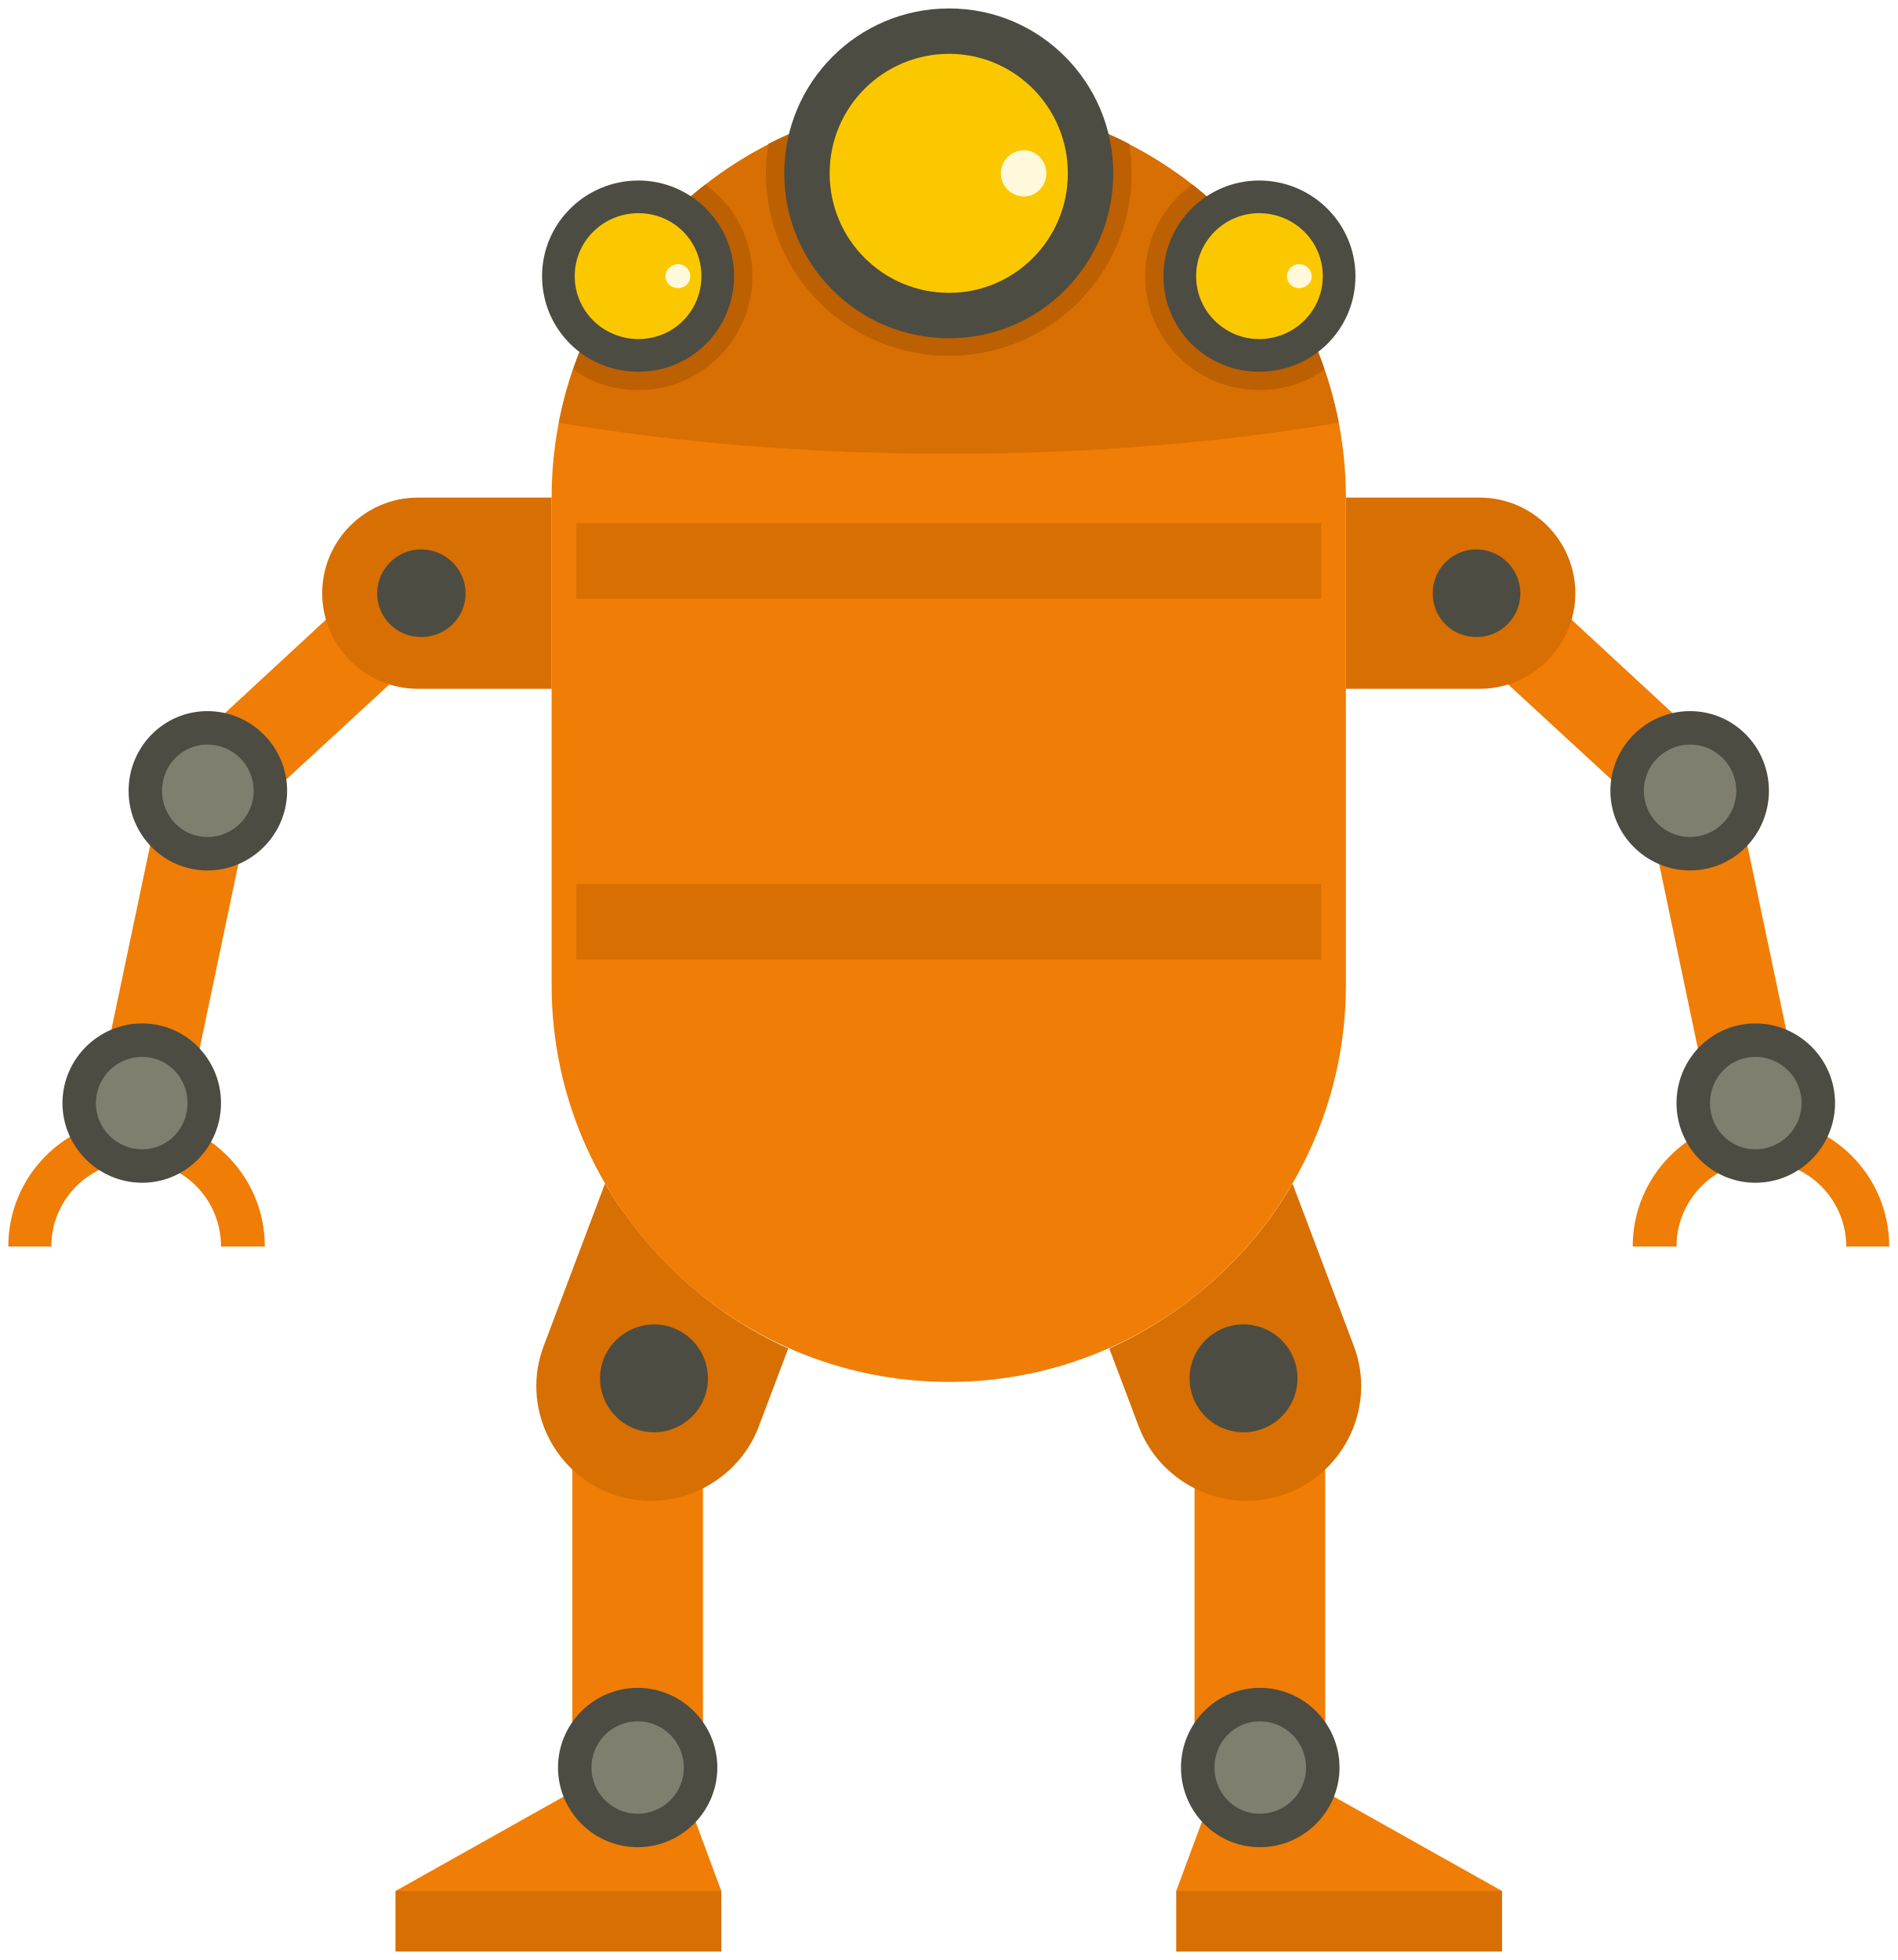
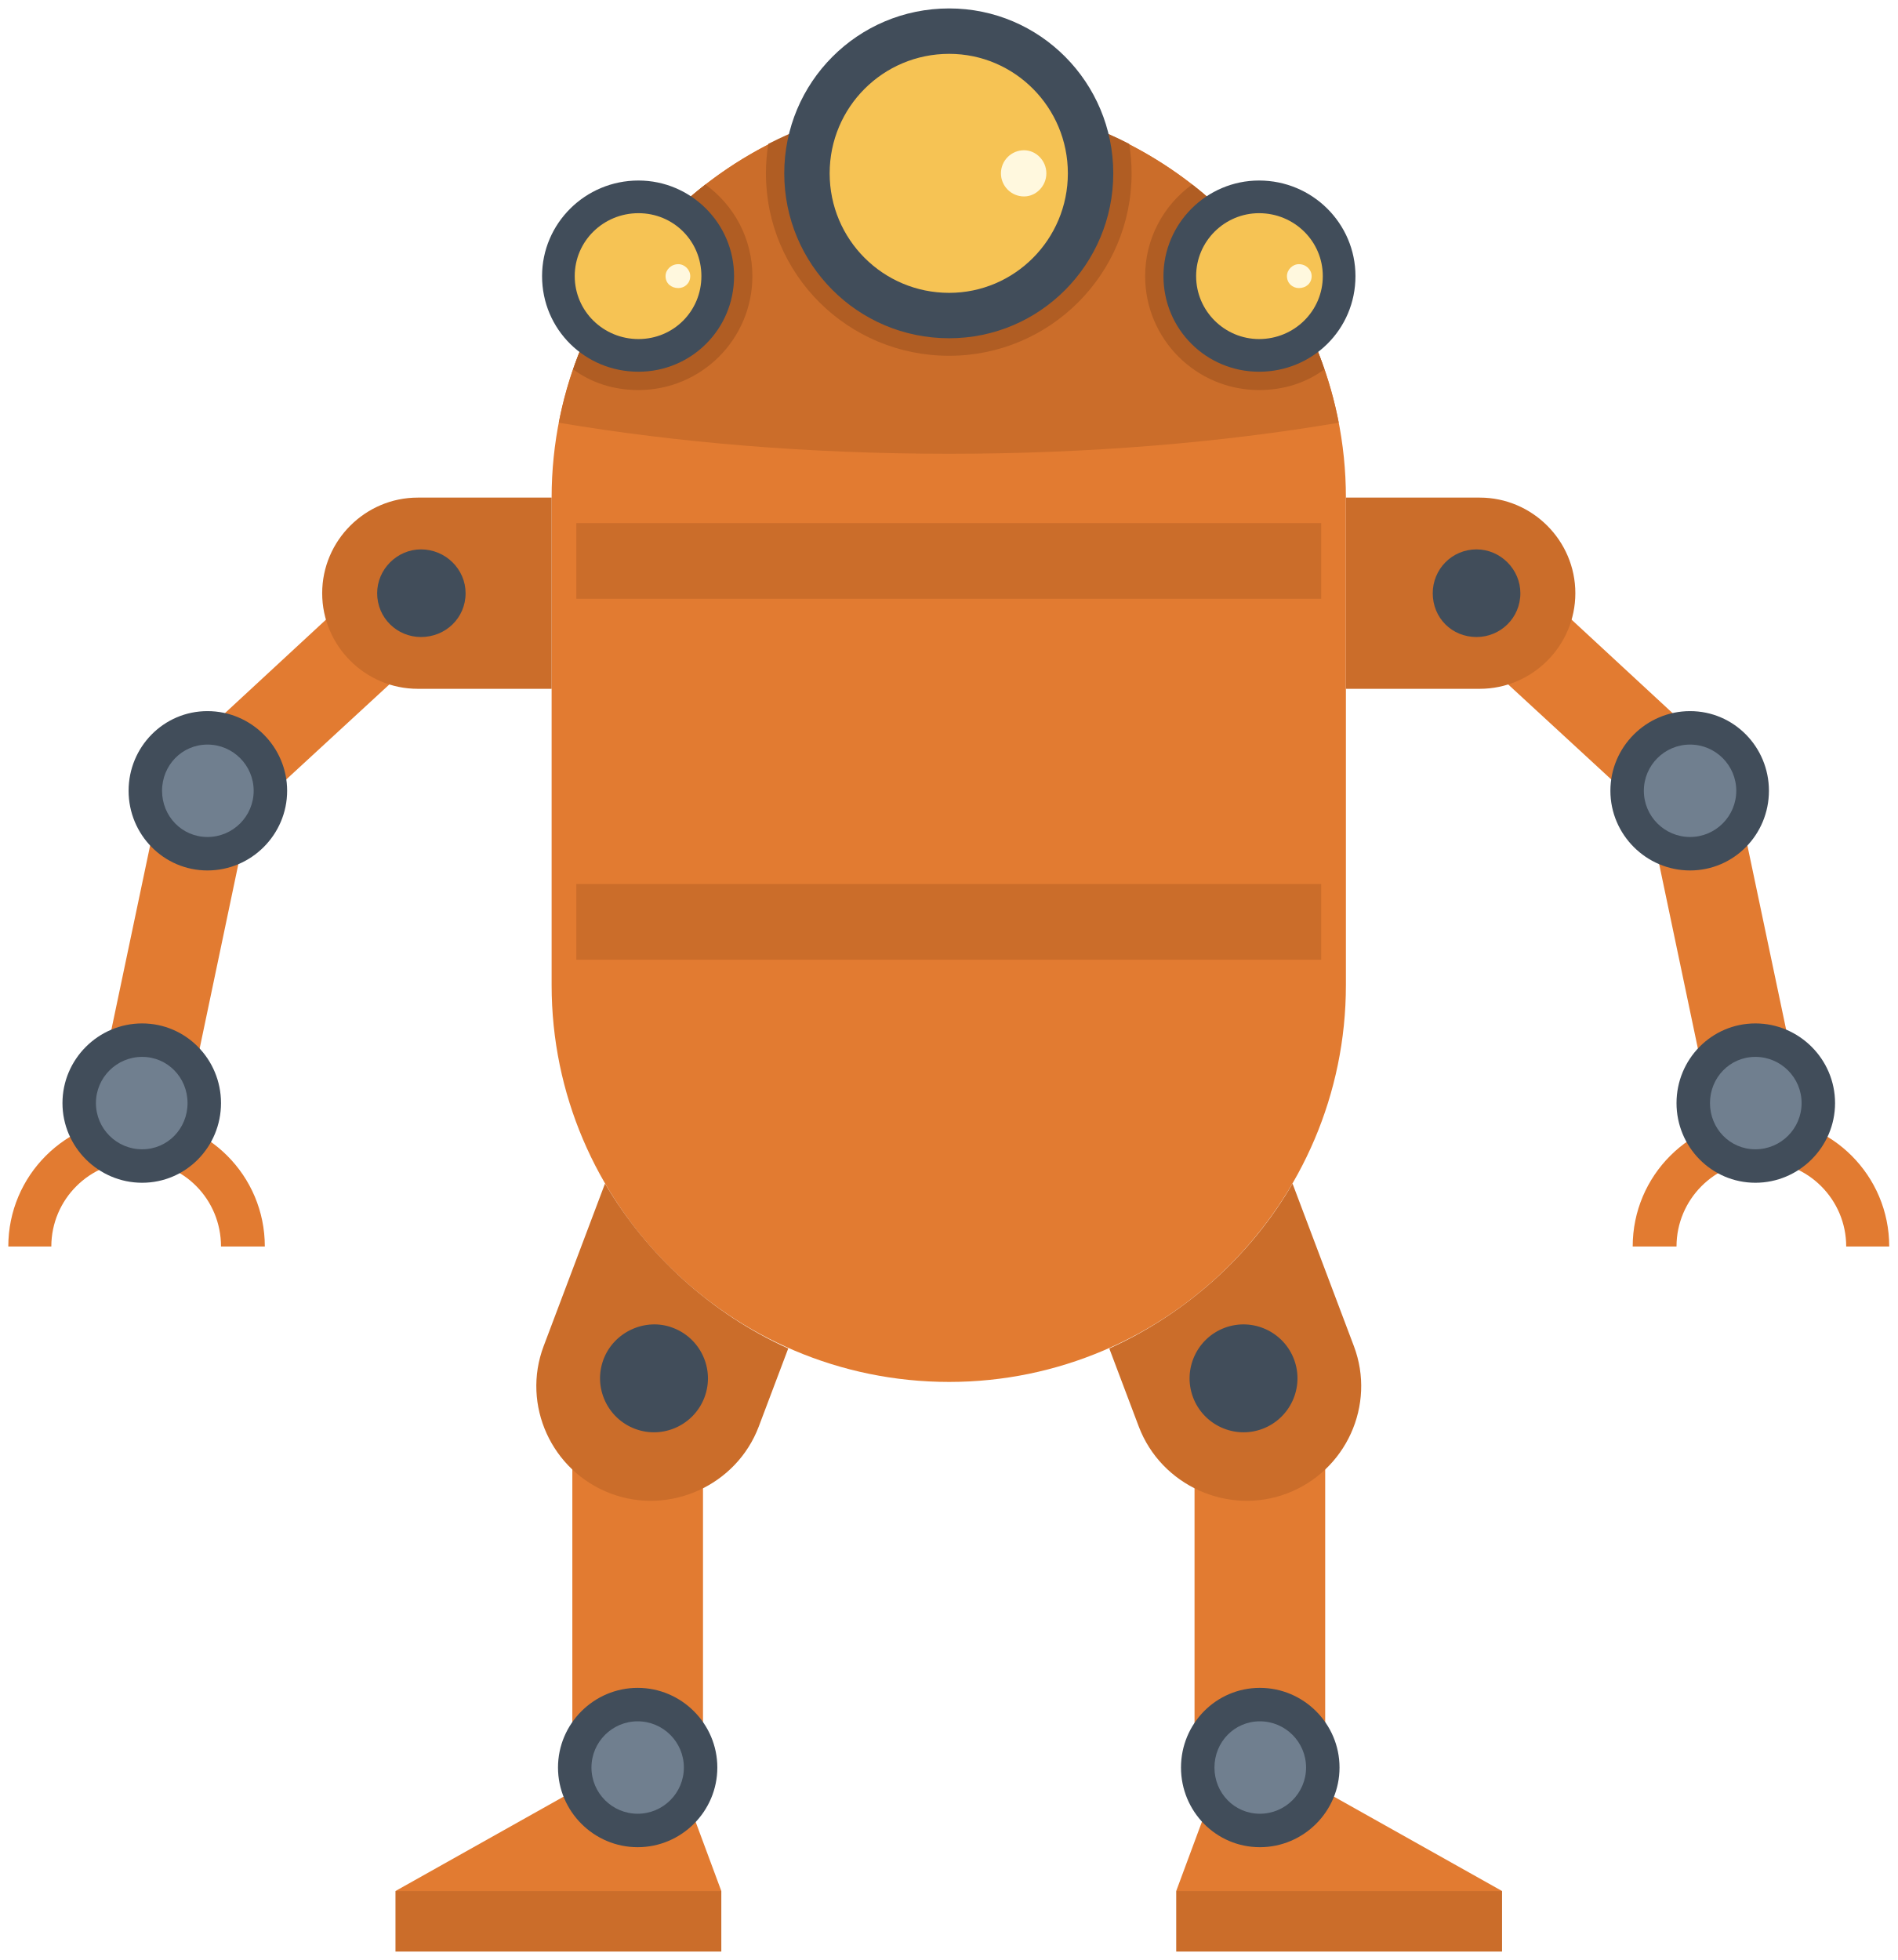
<svg xmlns="http://www.w3.org/2000/svg" width="450.1" height="464.8" viewBox="31 23.6 450.1 464.8">
  <g>
-     <path clip-rule="evenodd" d="m195.259 453.715 6.801 18.327h-77.272l43.076-24.183z" fill="#f07d05" fill-rule="evenodd" />
-     <path clip-rule="evenodd" d="m166.73 368.13h30.984v74.627h-30.984z" fill="#f07d05" fill-rule="evenodd" />
-     <path clip-rule="evenodd" d="m63.386 288.779c16.815 0 30.418 13.603 30.418 30.418h-10.391c0-11.147-8.88-20.215-20.027-20.215s-20.215 9.068-20.215 20.215h-10.203c0-16.815 13.603-30.418 30.418-30.418z" fill="#f07d05" fill-rule="evenodd" />
-     <path d="m138.202 172.21-48.177 44.398-16.815 80.106-20.971-4.345 17.57-83.507.756-3.212 2.456-2.456 50.633-46.855z" fill="#f07d05" />
+     <path clip-rule="evenodd" d="m195.259 453.715 6.801 18.327h-77.272l43.076-24.183z" fill="#e27b31" fill-rule="evenodd" />
+     <path clip-rule="evenodd" d="m166.73 368.13h30.984v74.627h-30.984z" fill="#e27b31" fill-rule="evenodd" />
+     <path clip-rule="evenodd" d="m63.386 288.779c16.815 0 30.418 13.603 30.418 30.418h-10.391c0-11.147-8.88-20.215-20.027-20.215s-20.215 9.068-20.215 20.215h-10.203c0-16.815 13.603-30.418 30.418-30.418z" fill="#e27b31" fill-rule="evenodd" />
+     <path d="m138.202 172.21-48.177 44.398-16.815 80.106-20.971-4.345 17.57-83.507.756-3.212 2.456-2.456 50.633-46.855z" fill="#e27b31" />
    <g clip-rule="evenodd" fill-rule="evenodd">
-       <path d="m256.094 47.515c51.767 0 94.087 42.32 94.087 94.088v115.625c0 51.766-42.32 94.087-94.087 94.087-51.956 0-94.276-42.32-94.276-94.087v-115.625c.001-51.767 42.321-94.088 94.276-94.088z" fill="#f07d05" />
-       <path d="m256.094 47.515c45.721 0 84.074 33.063 92.387 76.328-27.773 4.724-59.324 7.369-92.387 7.369-33.252 0-64.614-2.645-92.576-7.369 8.314-43.265 46.666-76.328 92.576-76.328z" fill="#d86f02" />
-       <path d="m256.094 47.515c15.303 0 29.851 3.59 42.698 10.202.378 2.268.567 4.724.567 6.991 0 23.994-19.459 43.265-43.265 43.265-23.994 0-43.454-19.271-43.454-43.265 0-2.267.189-4.723.567-6.991 12.848-6.612 27.395-10.202 42.887-10.202zm57.624 19.838c14.358 11.147 25.506 26.451 31.362 43.832-4.345 3.212-9.636 4.912-15.493 4.912-14.925 0-27.016-12.092-27.016-27.017.001-8.879 4.345-16.815 11.147-21.727zm-146.799 43.832c6.046-17.381 17.004-32.685 31.362-43.832 6.802 4.912 11.147 12.848 11.147 21.727 0 14.925-12.091 27.017-27.017 27.017-5.856 0-11.146-1.7-15.492-4.912z" fill="#bc6001" />
-       <path d="m167.675 147.649h176.65v17.949h-176.65zm0 85.585h176.65v17.948h-176.65z" fill="#d86f02" />
-       <path d="m182.412 66.409c12.469 0 22.672 10.202 22.672 22.672 0 12.658-10.202 22.672-22.672 22.672-12.659 0-22.861-10.013-22.861-22.672 0-12.47 10.202-22.672 22.861-22.672zm147.176 0c12.659 0 22.861 10.202 22.861 22.672 0 12.658-10.202 22.672-22.861 22.672-12.469 0-22.672-10.013-22.672-22.672 0-12.47 10.203-22.672 22.672-22.672zm-73.494-40.809c21.538 0 38.919 17.57 38.919 39.108s-17.381 39.108-38.919 39.108c-21.727 0-39.108-17.571-39.108-39.108 0-21.538 17.381-39.108 39.108-39.108z" fill="#4d4c42" />
-       <path d="m182.412 74.155c8.313 0 14.925 6.612 14.925 14.925s-6.613 14.925-14.925 14.925c-8.313 0-15.115-6.613-15.115-14.925s6.802-14.925 15.115-14.925z" fill="#fbc800" />
-       <path d="m191.858 86.246c1.512 0 2.834 1.323 2.834 2.834 0 1.7-1.322 2.834-2.834 2.834-1.7 0-3.023-1.134-3.023-2.834 0-1.511 1.323-2.834 3.023-2.834z" fill="#fff9dc" />
-       <path d="m329.588 74.155c8.313 0 15.115 6.612 15.115 14.925s-6.801 14.925-15.115 14.925c-8.124 0-14.925-6.613-14.925-14.925s6.801-14.925 14.925-14.925z" fill="#fbc800" />
-       <path d="m339.035 86.246c1.701 0 3.023 1.323 3.023 2.834 0 1.7-1.322 2.834-3.023 2.834-1.511 0-2.834-1.134-2.834-2.834 0-1.511 1.322-2.834 2.834-2.834z" fill="#fff9dc" />
-       <path d="m256.094 36.369c15.492 0 28.151 12.658 28.151 28.34 0 15.681-12.659 28.339-28.151 28.339-15.681 0-28.34-12.658-28.34-28.339.001-15.682 12.659-28.34 28.34-28.34z" fill="#fbc800" />
-       <path d="m273.854 59.229c2.834 0 5.29 2.456 5.29 5.479s-2.456 5.479-5.29 5.479c-3.023 0-5.479-2.456-5.479-5.479 0-3.022 2.456-5.479 5.479-5.479z" fill="#fff9dc" />
-       <path d="m161.819 141.603h-31.741c-12.469 0-22.672 10.202-22.672 22.672 0 12.469 10.202 22.672 22.672 22.672h31.741z" fill="#d86f02" />
-       <path d="m130.834 153.883c5.857 0 10.58 4.724 10.58 10.392 0 5.857-4.724 10.391-10.58 10.391-5.668 0-10.391-4.534-10.391-10.391 0-5.668 4.723-10.392 10.391-10.392z" fill="#4d4c42" />
-       <path d="m80.201 192.236c10.391 0 18.893 8.502 18.893 18.893s-8.502 18.893-18.893 18.893-18.704-8.502-18.704-18.893 8.312-18.893 18.704-18.893z" fill="#4d4c42" />
-       <path d="m80.201 200.171c6.046 0 10.958 4.912 10.958 10.958s-4.912 10.958-10.958 10.958-10.769-4.912-10.769-10.958c-.001-6.046 4.723-10.958 10.769-10.958z" fill="#807e6f" />
-       <path d="m64.708 266.297c10.391 0 18.704 8.502 18.704 18.893s-8.313 18.892-18.704 18.892-18.893-8.501-18.893-18.892 8.502-18.893 18.893-18.893z" fill="#4d4c42" />
-       <path d="m64.708 274.232c6.046 0 10.769 4.912 10.769 10.958s-4.724 10.958-10.769 10.958c-6.046 0-10.958-4.912-10.958-10.958s4.913-10.958 10.958-10.958z" fill="#807e6f" />
-       <path d="m217.931 343.38-6.99 18.515c-5.29 13.981-21.16 21.16-35.141 15.87-13.981-5.29-21.16-20.972-15.87-34.952l14.548-38.541c10.012 17.003 25.126 30.795 43.453 39.108z" fill="#d86f02" />
-       <path d="m190.536 338.468c6.613 2.456 10.013 9.825 7.557 16.437-2.456 6.613-9.824 10.013-16.437 7.557s-10.013-9.824-7.558-16.437c2.457-6.612 10.014-10.013 16.438-7.557z" fill="#4d4c42" />
-       <path d="m182.223 423.864c10.392 0 18.893 8.502 18.893 18.893s-8.502 18.893-18.893 18.893-18.893-8.502-18.893-18.893 8.502-18.893 18.893-18.893z" fill="#4d4c42" />
-       <path d="m182.223 431.799c6.046 0 10.958 4.912 10.958 10.958s-4.912 10.958-10.958 10.958-10.958-4.912-10.958-10.958c0-6.045 4.912-10.958 10.958-10.958z" fill="#807e6f" />
-       <path d="m124.788 472.042h77.272v14.358h-77.272z" fill="#d86f02" />
-       <path d="m316.741 453.715-6.801 18.327h77.272l-43.076-24.183z" fill="#f07d05" />
-       <path d="m314.285 368.13h30.984v74.627h-30.984z" fill="#f07d05" />
-       <path d="m448.614 288.779c-16.815 0-30.418 13.603-30.418 30.418h10.391c0-11.147 9.069-20.215 20.027-20.215 11.147 0 20.215 9.068 20.215 20.215h10.202c.001-16.815-13.602-30.418-30.417-30.418z" fill="#f07d05" />
+       <path d="m256.094 47.515c51.767 0 94.087 42.32 94.087 94.088v115.625c0 51.766-42.32 94.087-94.087 94.087-51.956 0-94.276-42.32-94.276-94.087v-115.625c.001-51.767 42.321-94.088 94.276-94.088z" fill="#e27b31" />
+       <path d="m256.094 47.515c45.721 0 84.074 33.063 92.387 76.328-27.773 4.724-59.324 7.369-92.387 7.369-33.252 0-64.614-2.645-92.576-7.369 8.314-43.265 46.666-76.328 92.576-76.328z" fill="#cb6d2a" />
+       <path d="m256.094 47.515c15.303 0 29.851 3.59 42.698 10.202.378 2.268.567 4.724.567 6.991 0 23.994-19.459 43.265-43.265 43.265-23.994 0-43.454-19.271-43.454-43.265 0-2.267.189-4.723.567-6.991 12.848-6.612 27.395-10.202 42.887-10.202zm57.624 19.838c14.358 11.147 25.506 26.451 31.362 43.832-4.345 3.212-9.636 4.912-15.493 4.912-14.925 0-27.016-12.092-27.016-27.017.001-8.879 4.345-16.815 11.147-21.727zm-146.799 43.832c6.046-17.381 17.004-32.685 31.362-43.832 6.802 4.912 11.147 12.848 11.147 21.727 0 14.925-12.091 27.017-27.017 27.017-5.856 0-11.146-1.7-15.492-4.912z" fill="#b05d23" />
+       <path d="m167.675 147.649h176.65v17.949h-176.65zm0 85.585h176.65v17.948h-176.65z" fill="#cb6d2a" />
+       <path d="m182.412 66.409c12.469 0 22.672 10.202 22.672 22.672 0 12.658-10.202 22.672-22.672 22.672-12.659 0-22.861-10.013-22.861-22.672 0-12.47 10.202-22.672 22.861-22.672zm147.176 0c12.659 0 22.861 10.202 22.861 22.672 0 12.658-10.202 22.672-22.861 22.672-12.469 0-22.672-10.013-22.672-22.672 0-12.47 10.203-22.672 22.672-22.672zm-73.494-40.809c21.538 0 38.919 17.57 38.919 39.108s-17.381 39.108-38.919 39.108c-21.727 0-39.108-17.571-39.108-39.108 0-21.538 17.381-39.108 39.108-39.108z" fill="#414d5a" />
+       <path d="m182.412 74.155c8.313 0 14.925 6.612 14.925 14.925s-6.613 14.925-14.925 14.925c-8.313 0-15.115-6.613-15.115-14.925s6.802-14.925 15.115-14.925z" fill="#f6c354" />
+       <path d="m191.858 86.246c1.512 0 2.834 1.323 2.834 2.834 0 1.7-1.322 2.834-2.834 2.834-1.7 0-3.023-1.134-3.023-2.834 0-1.511 1.323-2.834 3.023-2.834z" fill="#fff8de" />
+       <path d="m329.588 74.155c8.313 0 15.115 6.612 15.115 14.925s-6.801 14.925-15.115 14.925c-8.124 0-14.925-6.613-14.925-14.925s6.801-14.925 14.925-14.925z" fill="#f6c354" />
+       <path d="m339.035 86.246c1.701 0 3.023 1.323 3.023 2.834 0 1.7-1.322 2.834-3.023 2.834-1.511 0-2.834-1.134-2.834-2.834 0-1.511 1.322-2.834 2.834-2.834z" fill="#fff8de" />
+       <path d="m256.094 36.369c15.492 0 28.151 12.658 28.151 28.34 0 15.681-12.659 28.339-28.151 28.339-15.681 0-28.34-12.658-28.34-28.339.001-15.682 12.659-28.34 28.34-28.34z" fill="#f6c354" />
+       <path d="m273.854 59.229c2.834 0 5.29 2.456 5.29 5.479s-2.456 5.479-5.29 5.479c-3.023 0-5.479-2.456-5.479-5.479 0-3.022 2.456-5.479 5.479-5.479z" fill="#fff8de" />
+       <path d="m161.819 141.603h-31.741c-12.469 0-22.672 10.202-22.672 22.672 0 12.469 10.202 22.672 22.672 22.672h31.741z" fill="#cb6d2a" />
+       <path d="m130.834 153.883c5.857 0 10.58 4.724 10.58 10.392 0 5.857-4.724 10.391-10.58 10.391-5.668 0-10.391-4.534-10.391-10.391 0-5.668 4.723-10.392 10.391-10.392z" fill="#414d5a" />
+       <path d="m80.201 192.236c10.391 0 18.893 8.502 18.893 18.893s-8.502 18.893-18.893 18.893-18.704-8.502-18.704-18.893 8.312-18.893 18.704-18.893z" fill="#414d5a" />
+       <path d="m80.201 200.171c6.046 0 10.958 4.912 10.958 10.958s-4.912 10.958-10.958 10.958-10.769-4.912-10.769-10.958c-.001-6.046 4.723-10.958 10.769-10.958z" fill="#707f8f" />
+       <path d="m64.708 266.297c10.391 0 18.704 8.502 18.704 18.893s-8.313 18.892-18.704 18.892-18.893-8.501-18.893-18.892 8.502-18.893 18.893-18.893z" fill="#414d5a" />
+       <path d="m64.708 274.232c6.046 0 10.769 4.912 10.769 10.958s-4.724 10.958-10.769 10.958c-6.046 0-10.958-4.912-10.958-10.958s4.913-10.958 10.958-10.958z" fill="#707f8f" />
+       <path d="m217.931 343.38-6.99 18.515c-5.29 13.981-21.16 21.16-35.141 15.87-13.981-5.29-21.16-20.972-15.87-34.952l14.548-38.541c10.012 17.003 25.126 30.795 43.453 39.108z" fill="#cb6d2a" />
+       <path d="m190.536 338.468c6.613 2.456 10.013 9.825 7.557 16.437-2.456 6.613-9.824 10.013-16.437 7.557s-10.013-9.824-7.558-16.437c2.457-6.612 10.014-10.013 16.438-7.557z" fill="#414d5a" />
+       <path d="m182.223 423.864c10.392 0 18.893 8.502 18.893 18.893s-8.502 18.893-18.893 18.893-18.893-8.502-18.893-18.893 8.502-18.893 18.893-18.893z" fill="#414d5a" />
+       <path d="m182.223 431.799c6.046 0 10.958 4.912 10.958 10.958s-4.912 10.958-10.958 10.958-10.958-4.912-10.958-10.958c0-6.045 4.912-10.958 10.958-10.958z" fill="#707f8f" />
+       <path d="m124.788 472.042h77.272v14.358h-77.272z" fill="#cb6d2a" />
+       <path d="m316.741 453.715-6.801 18.327h77.272l-43.076-24.183z" fill="#e27b31" />
+       <path d="m314.285 368.13h30.984v74.627h-30.984z" fill="#e27b31" />
+       <path d="m448.614 288.779c-16.815 0-30.418 13.603-30.418 30.418h10.391c0-11.147 9.069-20.215 20.027-20.215 11.147 0 20.215 9.068 20.215 20.215h10.202c.001-16.815-13.602-30.418-30.417-30.418z" fill="#e27b31" />
    </g>
-     <path d="m373.798 172.21 48.177 44.398 16.815 80.106 20.971-4.345-17.57-83.507-.567-3.212-2.645-2.456-50.633-46.855z" fill="#f07d05" />
-     <path clip-rule="evenodd" d="m350.182 141.603h31.74c12.469 0 22.672 10.202 22.672 22.672 0 12.469-10.202 22.672-22.672 22.672h-31.74z" fill="#d86f02" fill-rule="evenodd" />
-     <path clip-rule="evenodd" d="m381.166 153.883c-5.857 0-10.391 4.724-10.391 10.392 0 5.857 4.534 10.391 10.391 10.391 5.668 0 10.391-4.534 10.391-10.391 0-5.668-4.723-10.392-10.391-10.392z" fill="#4d4c42" fill-rule="evenodd" />
-     <path clip-rule="evenodd" d="m431.799 192.236c-10.391 0-18.893 8.502-18.893 18.893s8.502 18.893 18.893 18.893 18.704-8.502 18.704-18.893-8.312-18.893-18.704-18.893z" fill="#4d4c42" fill-rule="evenodd" />
-     <path clip-rule="evenodd" d="m431.799 200.171c-6.046 0-10.958 4.912-10.958 10.958s4.912 10.958 10.958 10.958 10.958-4.912 10.958-10.958-4.912-10.958-10.958-10.958z" fill="#807e6f" fill-rule="evenodd" />
-     <path clip-rule="evenodd" d="m447.292 266.297c-10.391 0-18.704 8.502-18.704 18.893s8.313 18.892 18.704 18.892 18.893-8.501 18.893-18.892-8.502-18.893-18.893-18.893z" fill="#4d4c42" fill-rule="evenodd" />
-     <path clip-rule="evenodd" d="m447.292 274.232c-6.046 0-10.769 4.912-10.769 10.958s4.724 10.958 10.769 10.958 10.958-4.912 10.958-10.958-4.913-10.958-10.958-10.958z" fill="#807e6f" fill-rule="evenodd" />
-     <path clip-rule="evenodd" d="m294.069 343.38 6.991 18.515c5.29 13.981 21.16 21.16 35.141 15.87 13.981-5.29 21.16-20.972 15.87-34.952l-14.548-38.541c-9.824 17.003-25.127 30.795-43.454 39.108z" fill="#d86f02" fill-rule="evenodd" />
-     <path clip-rule="evenodd" d="m321.464 338.468c-6.613 2.456-10.013 9.825-7.557 16.437 2.456 6.613 9.824 10.013 16.437 7.557s10.013-9.824 7.558-16.437c-2.457-6.612-9.825-10.013-16.438-7.557z" fill="#4d4c42" fill-rule="evenodd" />
-     <path clip-rule="evenodd" d="m329.777 423.864c-10.392 0-18.704 8.502-18.704 18.893s8.313 18.893 18.704 18.893 18.893-8.502 18.893-18.893-8.502-18.893-18.893-18.893z" fill="#4d4c42" fill-rule="evenodd" />
-     <path clip-rule="evenodd" d="m329.777 431.799c-6.046 0-10.769 4.912-10.769 10.958s4.723 10.958 10.769 10.958 10.958-4.912 10.958-10.958c0-6.045-4.912-10.958-10.958-10.958z" fill="#807e6f" fill-rule="evenodd" />
-     <path clip-rule="evenodd" d="m309.94 472.042h77.272v14.358h-77.272z" fill="#d86f02" fill-rule="evenodd" />
+     <path d="m373.798 172.21 48.177 44.398 16.815 80.106 20.971-4.345-17.57-83.507-.567-3.212-2.645-2.456-50.633-46.855z" fill="#e27b31" />
+     <path clip-rule="evenodd" d="m350.182 141.603h31.74c12.469 0 22.672 10.202 22.672 22.672 0 12.469-10.202 22.672-22.672 22.672h-31.74z" fill="#cb6d2a" fill-rule="evenodd" />
+     <path clip-rule="evenodd" d="m381.166 153.883c-5.857 0-10.391 4.724-10.391 10.392 0 5.857 4.534 10.391 10.391 10.391 5.668 0 10.391-4.534 10.391-10.391 0-5.668-4.723-10.392-10.391-10.392z" fill="#414d5a" fill-rule="evenodd" />
+     <path clip-rule="evenodd" d="m431.799 192.236c-10.391 0-18.893 8.502-18.893 18.893s8.502 18.893 18.893 18.893 18.704-8.502 18.704-18.893-8.312-18.893-18.704-18.893z" fill="#414d5a" fill-rule="evenodd" />
+     <path clip-rule="evenodd" d="m431.799 200.171c-6.046 0-10.958 4.912-10.958 10.958s4.912 10.958 10.958 10.958 10.958-4.912 10.958-10.958-4.912-10.958-10.958-10.958z" fill="#707f8f" fill-rule="evenodd" />
+     <path clip-rule="evenodd" d="m447.292 266.297c-10.391 0-18.704 8.502-18.704 18.893s8.313 18.892 18.704 18.892 18.893-8.501 18.893-18.892-8.502-18.893-18.893-18.893z" fill="#414d5a" fill-rule="evenodd" />
+     <path clip-rule="evenodd" d="m447.292 274.232c-6.046 0-10.769 4.912-10.769 10.958s4.724 10.958 10.769 10.958 10.958-4.912 10.958-10.958-4.913-10.958-10.958-10.958z" fill="#707f8f" fill-rule="evenodd" />
+     <path clip-rule="evenodd" d="m294.069 343.38 6.991 18.515c5.29 13.981 21.16 21.16 35.141 15.87 13.981-5.29 21.16-20.972 15.87-34.952l-14.548-38.541c-9.824 17.003-25.127 30.795-43.454 39.108z" fill="#cb6d2a" fill-rule="evenodd" />
+     <path clip-rule="evenodd" d="m321.464 338.468c-6.613 2.456-10.013 9.825-7.557 16.437 2.456 6.613 9.824 10.013 16.437 7.557s10.013-9.824 7.558-16.437c-2.457-6.612-9.825-10.013-16.438-7.557z" fill="#414d5a" fill-rule="evenodd" />
+     <path clip-rule="evenodd" d="m329.777 423.864c-10.392 0-18.704 8.502-18.704 18.893s8.313 18.893 18.704 18.893 18.893-8.502 18.893-18.893-8.502-18.893-18.893-18.893z" fill="#414d5a" fill-rule="evenodd" />
+     <path clip-rule="evenodd" d="m329.777 431.799c-6.046 0-10.769 4.912-10.769 10.958s4.723 10.958 10.769 10.958 10.958-4.912 10.958-10.958c0-6.045-4.912-10.958-10.958-10.958z" fill="#707f8f" fill-rule="evenodd" />
+     <path clip-rule="evenodd" d="m309.94 472.042h77.272v14.358h-77.272z" fill="#cb6d2a" fill-rule="evenodd" />
  </g>
</svg>
